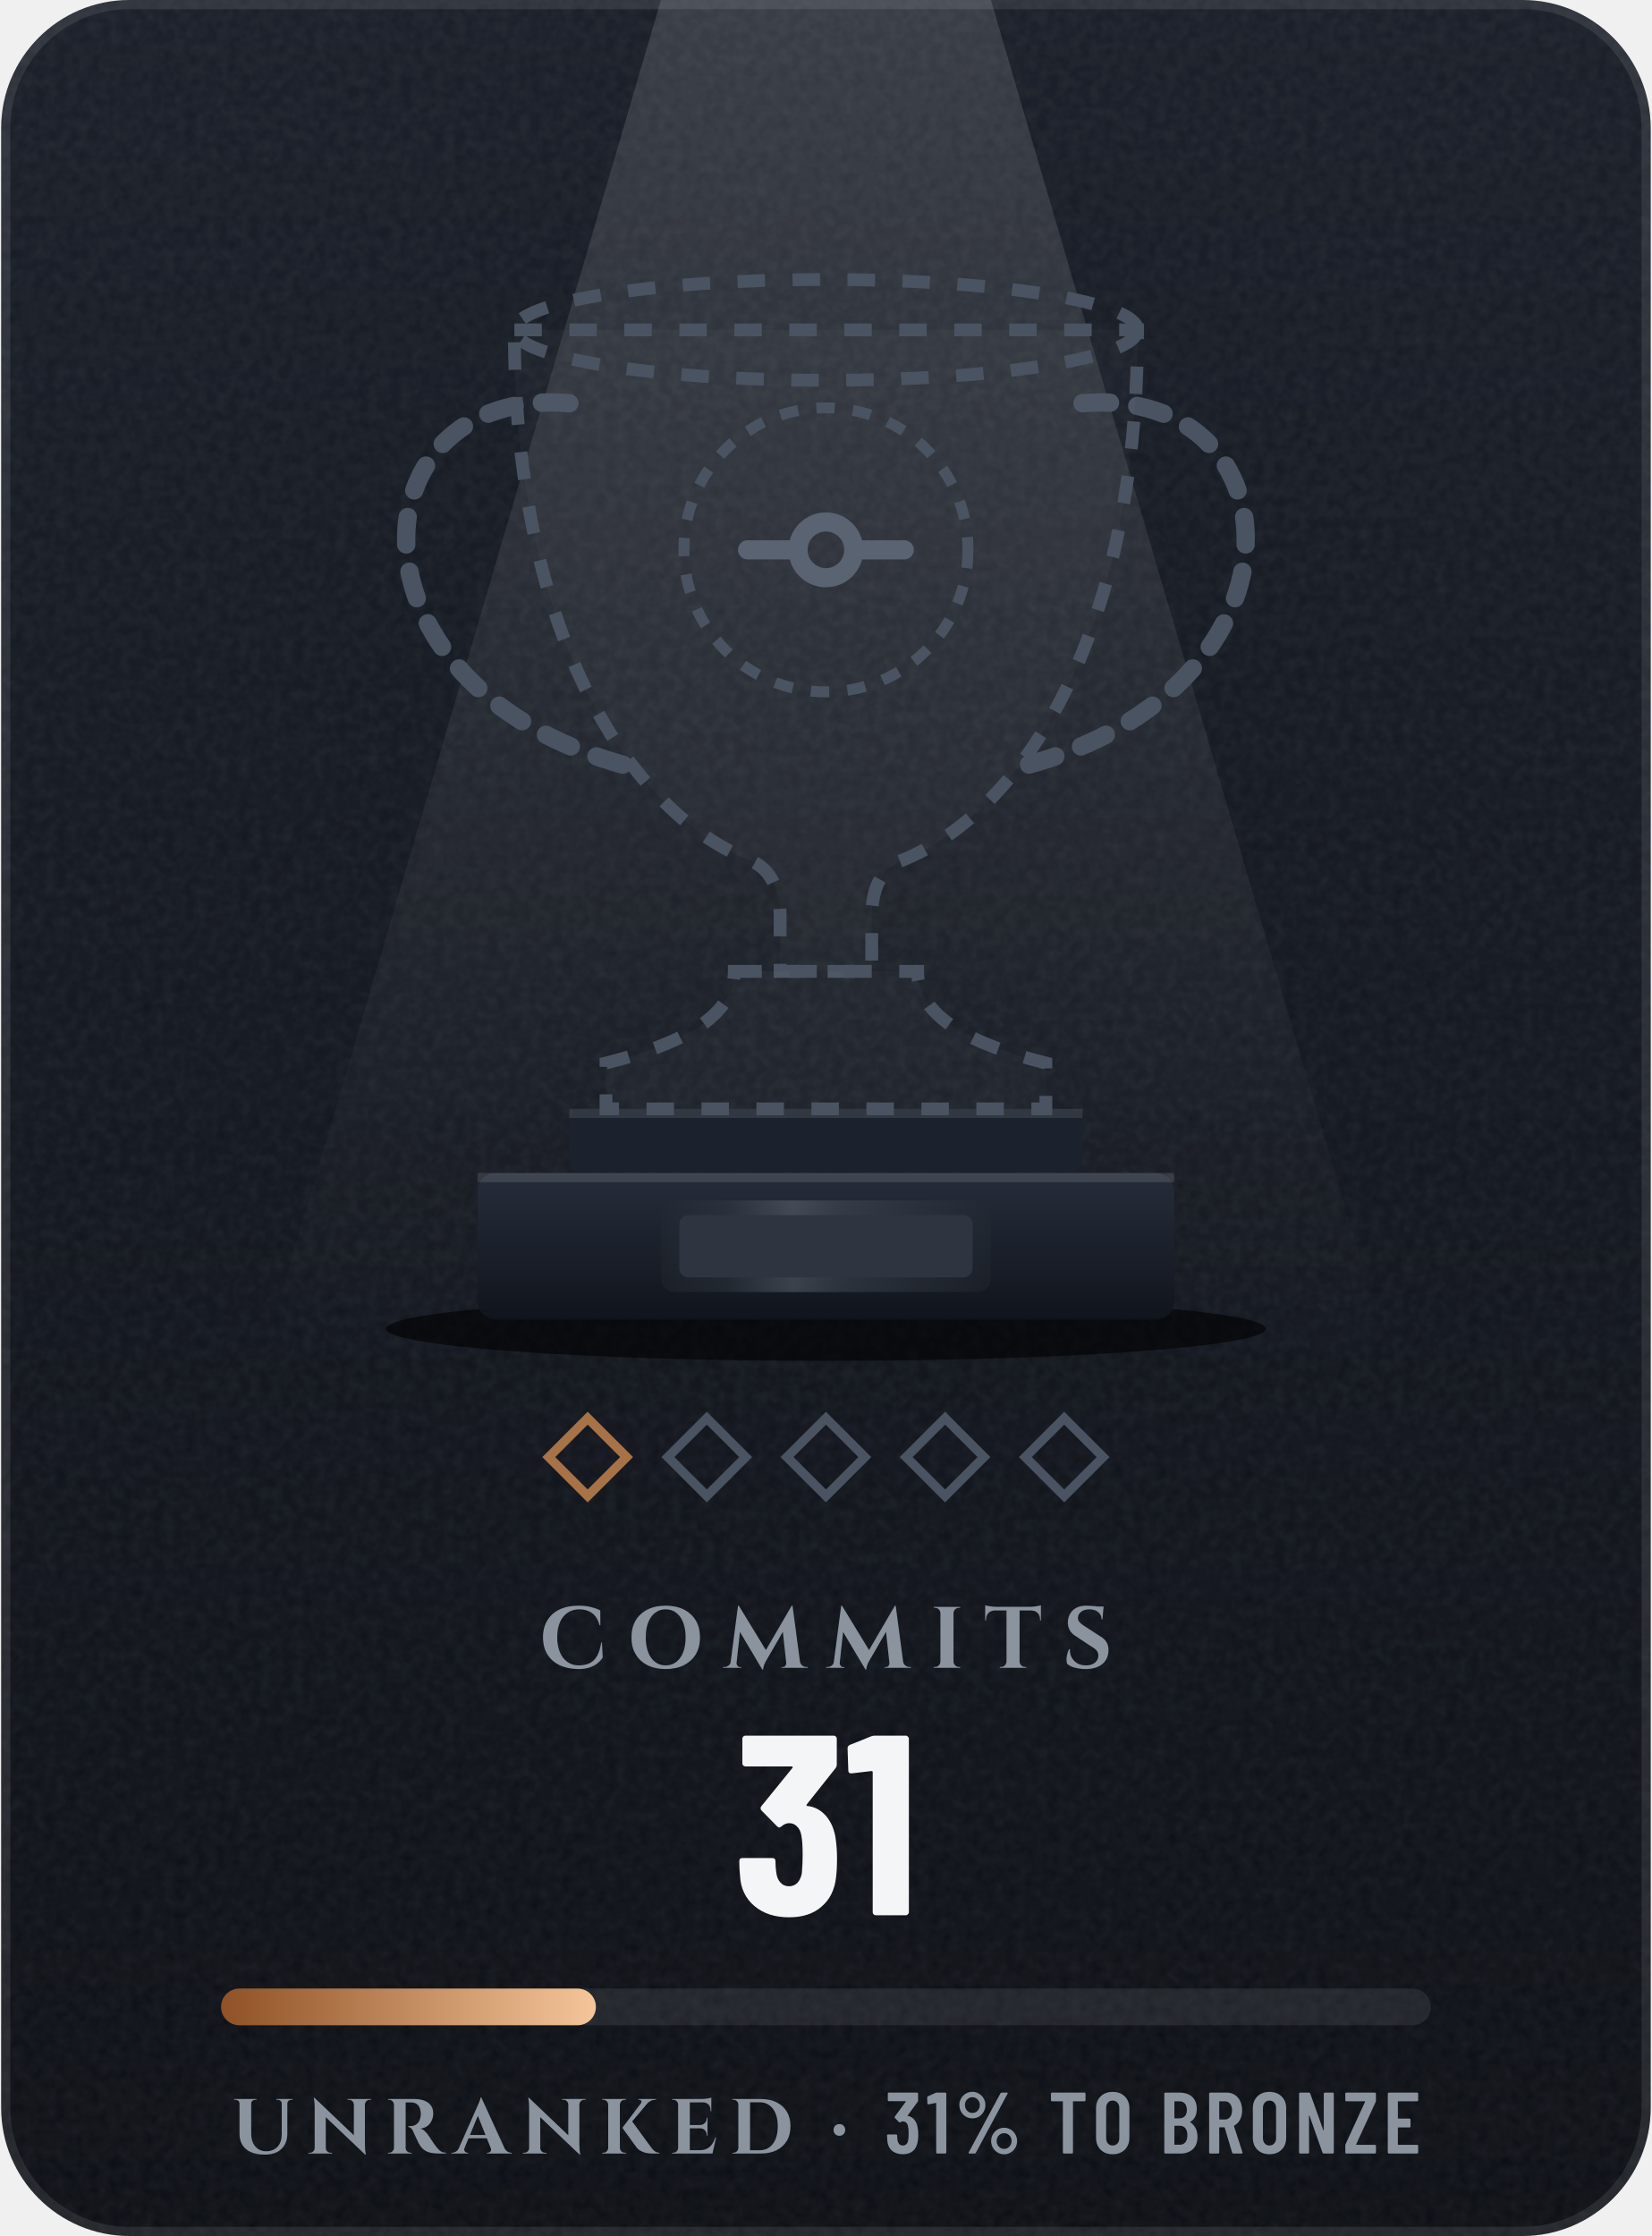
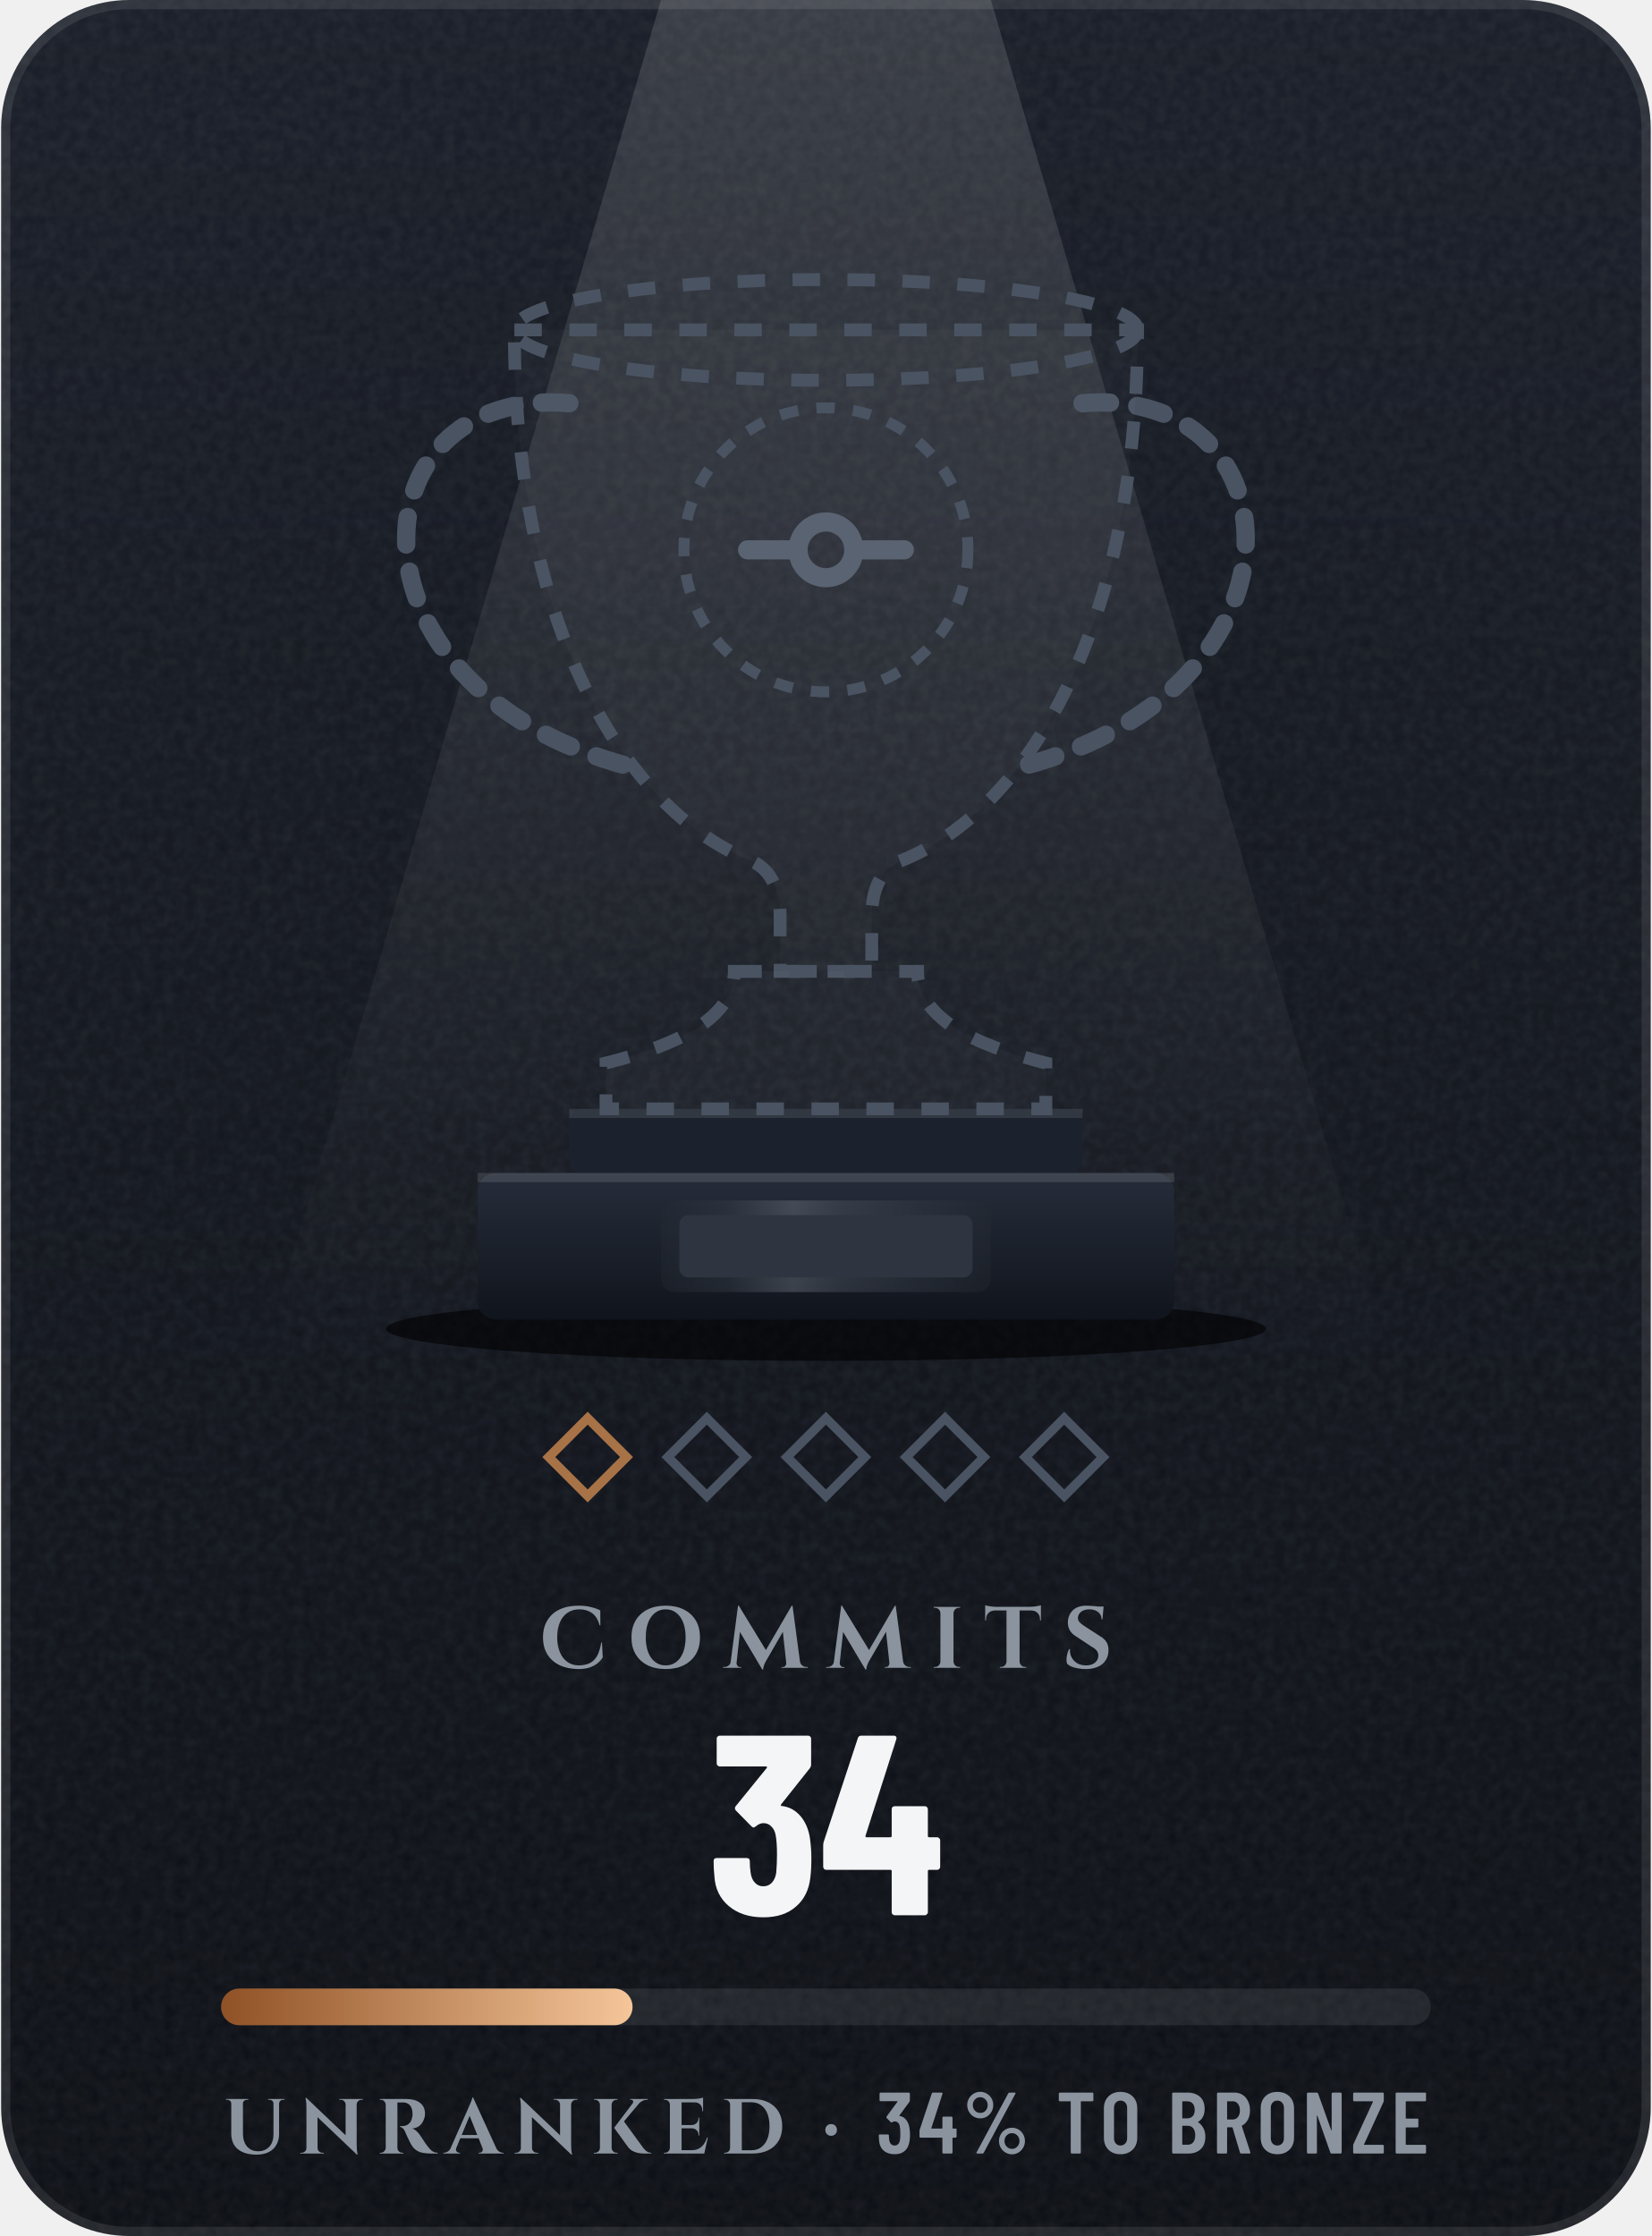
- <svg xmlns="http://www.w3.org/2000/svg" width="164" height="222" viewBox="0 0 180 244" role="img" aria-label="Commits trophy: Unranked, 31, 31% to Bronze">
+ <svg xmlns="http://www.w3.org/2000/svg" width="164" height="222" viewBox="0 0 180 244" role="img" aria-label="Commits trophy: Unranked, 34, 34% to Bronze">
  <defs>
    <linearGradient id="bg" x1="0" y1="0" x2="0" y2="1">
      <stop offset="0" stop-color="#171C26" />
      <stop offset="1" stop-color="#0A0D13" />
    </linearGradient>
    <clipPath id="card">
      <rect width="180" height="244" rx="14" />
    </clipPath>
    <filter id="grain" x="0" y="0" width="100%" height="100%">
      <feTurbulence type="fractalNoise" baseFrequency=".85" numOctaves="2" stitchTiles="stitch" />
      <feColorMatrix values="0 0 0 0 1 0 0 0 0 1 0 0 0 0 1 0 0 0 .07 0" />
    </filter>
    <radialGradient id="glow" cx=".5" cy=".5" r=".5">
      <stop offset="0" stop-color="#5A626D" stop-opacity="0" />
      <stop offset="1" stop-color="#5A626D" stop-opacity="0" />
    </radialGradient>
    <linearGradient id="mh" x1="0" y1="0" x2="1" y2="0">
      <stop offset="0" stop-color="#252A32" />
      <stop offset="0.2" stop-color="#3A414B" />
      <stop offset="0.4" stop-color="#838B96" />
      <stop offset="0.54" stop-color="#5A626D" />
      <stop offset="0.78" stop-color="#3A414B" />
      <stop offset="1" stop-color="#252A32" />
    </linearGradient>
    <linearGradient id="md" x1="0" y1="0" x2="1" y2="1">
      <stop offset="0" stop-color="#252A32" />
      <stop offset="0.2" stop-color="#3A414B" />
      <stop offset="0.4" stop-color="#838B96" />
      <stop offset="0.54" stop-color="#5A626D" />
      <stop offset="0.78" stop-color="#3A414B" />
      <stop offset="1" stop-color="#252A32" />
    </linearGradient>
    <linearGradient id="mdr" x1="1" y1="1" x2="0" y2="0">
      <stop offset="0" stop-color="#252A32" />
      <stop offset="0.2" stop-color="#3A414B" />
      <stop offset="0.4" stop-color="#838B96" />
      <stop offset="0.54" stop-color="#5A626D" />
      <stop offset="0.78" stop-color="#3A414B" />
      <stop offset="1" stop-color="#252A32" />
    </linearGradient>
    <linearGradient id="dia" x1="0" y1="0" x2="1" y2="0">
      <stop offset="0" stop-color="#6CCBFF" />
      <stop offset=".5" stop-color="#C4B2FF" />
      <stop offset="1" stop-color="#F29BDD" />
    </linearGradient>
    <linearGradient id="pb" x1="0" y1="0" x2="1" y2="0">
      <stop offset="0" stop-color="#8F5125" />
      <stop offset="1" stop-color="#F5C69A" />
    </linearGradient>
    <linearGradient id="shg" x1="0" y1="0" x2="1" y2="0">
      <stop offset="0" stop-color="#FFFFFF" stop-opacity="0" />
      <stop offset=".5" stop-color="#FFFFFF" stop-opacity=".6" />
      <stop offset="1" stop-color="#FFFFFF" stop-opacity="0" />
    </linearGradient>
    <linearGradient id="mu" gradientUnits="userSpaceOnUse" x1="38" y1="0" x2="142" y2="0">
      <stop offset="0" stop-color="#252A32" />
      <stop offset="0.2" stop-color="#3A414B" />
      <stop offset="0.4" stop-color="#838B96" />
      <stop offset="0.54" stop-color="#5A626D" />
      <stop offset="0.78" stop-color="#3A414B" />
      <stop offset="1" stop-color="#252A32" />
    </linearGradient>
    <linearGradient id="cone" x1="0" y1="0" x2="0" y2="1">
      <stop offset="0" stop-color="#FFFFFF" stop-opacity=".13" />
      <stop offset="1" stop-color="#FFFFFF" stop-opacity="0" />
    </linearGradient>
    <linearGradient id="rim" x1="0" y1="0" x2="0" y2="1">
      <stop offset="0" stop-color="#181B20" />
      <stop offset="1" stop-color="#3A414B" />
    </linearGradient>
    <linearGradient id="pl" x1="0" y1="0" x2="0" y2="1">
      <stop offset="0" stop-color="#262D3A" />
      <stop offset="1" stop-color="#10141C" />
    </linearGradient>
    <radialGradient id="en" cx=".4" cy=".35" r=".75">
      <stop offset="0" stop-color="#60C898" />
      <stop offset=".6" stop-color="#2BB675" />
      <stop offset="1" stop-color="#135235" />
    </radialGradient>
    <clipPath id="cup">
      <path d="M56 36H124C124 70 111 89 98 94C96 95 95 97 95 100V106H85V100C85 97 84 95 82 94C69 89 56 70 56 36Z" />
      <path d="M80 106H100C100 111 106 114 114 116V121H66V116C74 114 80 111 80 106Z" />
    </clipPath>
  </defs>
  <g clip-path="url(#card)">
    <rect width="180" height="244" fill="url(#bg)" />
    <rect width="180" height="244" filter="url(#grain)" />
  </g>
  <rect x=".5" y=".5" width="179" height="243" rx="13.5" fill="none" stroke="#FFFFFF" stroke-opacity=".09" />
  <path d="M72 0H108L152 150H28Z" fill="url(#cone)" />
  <circle cx="90" cy="72" r="64" fill="url(#glow)" />
  <ellipse cx="90" cy="145" rx="48" ry="3.5" fill="#000000" fill-opacity=".6" />
  <rect x="62" y="121" width="56" height="7" rx="1.5" fill="#1C222D" />
  <rect x="62" y="121" width="56" height="1" fill="#FFFFFF" fill-opacity=".1" />
  <rect x="52" y="128" width="76" height="16" rx="2" fill="url(#pl)" />
  <rect x="52" y="128" width="76" height="1" fill="#FFFFFF" fill-opacity=".12" />
  <rect x="72" y="131" width="36" height="10" rx="1.5" fill="url(#mh)" opacity="0.35" />
  <rect x="74" y="132.6" width="32" height="6.8" rx="1" fill="#2E3440" />
  <path d="M62 44C38 42 36 76 70 84M118 44C142 42 144 76 110 84" fill="none" stroke="#4A5361" stroke-width="2" stroke-dasharray="3 3" stroke-linecap="round" />
  <path d="M56 36H124C124 70 111 89 98 94C96 95 95 97 95 100V106H85V100C85 97 84 95 82 94C69 89 56 70 56 36Z" fill="#FFFFFF" fill-opacity=".025" stroke="#4A5361" stroke-width="1.4" stroke-dasharray="3 3" />
  <path d="M80 106H100C100 111 106 114 114 116V121H66V116C74 114 80 111 80 106Z" fill="#FFFFFF" fill-opacity=".025" stroke="#4A5361" stroke-width="1.4" stroke-dasharray="3 3" />
  <ellipse cx="90" cy="36" rx="34" ry="5.5" fill="none" stroke="#4A5361" stroke-width="1.4" stroke-dasharray="3 3" />
  <circle cx="90" cy="60" r="15.5" fill="none" stroke="#4A5361" stroke-width="1.2" stroke-dasharray="2 2" />
  <g transform="translate(78.6 48.6) scale(0.95)" fill="none" stroke="#5A6371" stroke-width="2.2" stroke-linecap="round" stroke-linejoin="round">
    <circle cx="12" cy="12" r="3.2" />
    <path d="M3 12h5.8M15.2 12H21" />
  </g>
  <rect x="-3" y="-3" width="6" height="6" transform="translate(64 159) rotate(45)" fill="none" stroke="#CC8850" stroke-opacity=".8" />
  <rect x="-3" y="-3" width="6" height="6" transform="translate(77 159) rotate(45)" fill="none" stroke="#4A5361" stroke-opacity="1" />
  <rect x="-3" y="-3" width="6" height="6" transform="translate(90 159) rotate(45)" fill="none" stroke="#4A5361" stroke-opacity="1" />
  <rect x="-3" y="-3" width="6" height="6" transform="translate(103 159) rotate(45)" fill="none" stroke="#4A5361" stroke-opacity="1" />
  <rect x="-3" y="-3" width="6" height="6" transform="translate(116 159) rotate(45)" fill="none" stroke="#4A5361" stroke-opacity="1" />
  <g transform="translate(58.7 182) scale(0.0095 -0.0095)" fill="#8B949E">
    <use href="#s67" x="0" />
    <use href="#s79" x="1012" />
    <use href="#s77" x="2122" />
    <use href="#s77" x="3307" />
    <use href="#s73" x="4491" />
    <use href="#s84" x="5110" />
    <use href="#s83" x="6008" />
  </g>
-   <g transform="translate(79.9 209) scale(0.028 -0.028)" fill="#F3F5F7">
+   <g transform="translate(77.1 209) scale(0.028 -0.028)" fill="#F3F5F7">
    <use href="#n51" x="0" />
-     <use href="#n49" x="436" />
+     <use href="#n52" x="436" />
  </g>
  <rect x="24" y="217" width="132" height="4" rx="2" fill="#FFFFFF" fill-opacity=".08" />
-   <rect x="24" y="217" width="40.9" height="4" rx="2" fill="url(#pb)" />
-   <g transform="translate(25.1 235) scale(0.0085 -0.0085)" fill="#8B949E">
+   <rect x="24" y="217" width="44.9" height="4" rx="2" fill="url(#pb)" />
+   <g transform="translate(24.2 235) scale(0.0085 -0.0085)" fill="#8B949E">
    <use href="#s85" x="0" />
    <use href="#s78" x="962" />
    <use href="#s82" x="1968" />
    <use href="#s65" x="2857" />
    <use href="#s78" x="3715" />
    <use href="#s75" x="4721" />
    <use href="#s69" x="5619" />
    <use href="#s68" x="6392" />
  </g>
-   <g transform="translate(90.5 235) scale(0.009 -0.009)" fill="#8B949E">
+   <g transform="translate(89.6 235) scale(0.009 -0.009)" fill="#8B949E">
    <use href="#m183" x="0" />
  </g>
-   <g transform="translate(96.4 235) scale(0.0095 -0.0095)" fill="#8B949E">
+   <g transform="translate(95.5 235) scale(0.0095 -0.0095)" fill="#8B949E">
    <use href="#m51" x="0" />
-     <use href="#m49" x="479" />
-     <use href="#m37" x="805" />
-     <use href="#m84" x="1883" />
-     <use href="#m79" x="2387" />
-     <use href="#m66" x="3159" />
-     <use href="#m82" x="3674" />
-     <use href="#m79" x="4188" />
-     <use href="#m78" x="4707" />
-     <use href="#m90" x="5267" />
-     <use href="#m69" x="5726" />
+     <use href="#m52" x="479" />
+     <use href="#m37" x="990" />
+     <use href="#m84" x="2068" />
+     <use href="#m79" x="2572" />
+     <use href="#m66" x="3344" />
+     <use href="#m82" x="3859" />
+     <use href="#m79" x="4373" />
+     <use href="#m78" x="4892" />
+     <use href="#m90" x="5452" />
+     <use href="#m69" x="5911" />
  </g>
  <defs>
    <path id="m37" d="M54 557Q54 598 74 633Q94 668 128 688Q163 709 204 709Q244 709 278 688Q313 668 333 633Q353 598 353 557Q353 515 333 480Q313 445 279 424Q245 404 204 404Q163 404 128 424Q94 445 74 480Q54 515 54 557ZM162 14 526 692Q530 700 541 700H599Q606 700 608 696Q610 692 607 686L243 8Q239 0 228 0H170Q163 0 161 4Q159 8 162 14ZM289 557Q289 594 264 620Q239 647 204 647Q168 647 143 621Q118 595 118 557Q118 519 143 492Q168 466 204 466Q240 466 264 492Q289 519 289 557ZM419 144Q419 185 439 220Q459 255 493 276Q527 296 568 296Q609 296 643 276Q677 255 697 220Q717 185 717 144Q717 102 697 67Q677 32 643 12Q609 -9 568 -9Q527 -9 493 12Q459 32 439 67Q419 102 419 144ZM654 144Q654 182 629 208Q604 234 568 234Q532 234 507 208Q482 182 482 144Q482 106 507 80Q532 53 568 53Q604 53 629 80Q654 106 654 144Z" />
-     <path id="m49" d="M122 700H218Q223 700 226 696Q230 693 230 688V12Q230 7 226 4Q223 0 218 0H126Q121 0 118 4Q114 7 114 12V576Q114 578 112 580Q111 582 109 581L27 565H24Q13 565 13 576L10 643Q10 653 18 657L107 697Q114 700 122 700Z" />
    <path id="m51" d="M387 218Q387 169 380 134Q368 66 326 29Q283 -8 210 -8Q134 -8 86 32Q38 73 32 143Q30 165 28 207Q28 219 40 219H132Q144 219 144 207Q146 173 148 156Q153 125 169 108Q185 92 210 92Q234 92 250 108Q266 123 271 152Q276 182 276 230Q276 281 269 315Q263 341 248 355Q233 369 210 369Q195 369 183 360Q177 356 174 356Q172 356 166 360L119 408Q115 412 115 417Q115 421 118 425L243 595Q245 597 244 599Q242 601 239 601H49Q44 601 40 604Q37 608 37 613V688Q37 693 40 696Q44 700 49 700H373Q378 700 382 696Q385 693 385 688V609Q385 602 380 594L266 438Q262 432 268 431Q309 426 338 392Q368 358 378 307Q387 267 387 218Z" />
+     <path id="m52" d="M443 275V194Q443 189 440 186Q436 182 431 182H401Q396 182 396 177V12Q396 7 392 4Q389 0 384 0H292Q287 0 284 4Q280 7 280 12V177Q280 182 275 182H29Q24 182 20 186Q17 189 17 194V259Q17 268 19 274L158 690Q161 700 171 700H271Q277 700 280 696Q283 693 281 686L153 293Q152 287 157 287H275Q280 287 280 292V412Q280 417 284 420Q287 424 292 424H384Q389 424 392 420Q396 417 396 412V292Q396 287 401 287H431Q436 287 440 284Q443 280 443 275Z" />
    <path id="m66" d="M242 0H66Q61 0 58 4Q54 7 54 12V688Q54 693 58 696Q61 700 66 700H224Q319 700 373 652Q427 604 427 512Q427 409 354 365Q349 362 352 359Q391 334 413 292Q435 250 435 192Q435 100 382 50Q328 0 242 0ZM170 595V409Q170 404 175 404H226Q267 404 290 429Q313 454 313 500Q313 548 290 574Q267 600 226 600H175Q170 600 170 595ZM319 208Q319 260 296 290Q273 319 233 319H175Q170 319 170 314V106Q170 101 175 101H233Q273 101 296 129Q319 157 319 208Z" />
    <path id="m69" d="M391 600H175Q170 600 170 595V406Q170 401 175 401H303Q308 401 312 398Q315 394 315 389V312Q315 307 312 304Q308 300 303 300H175Q170 300 170 295V105Q170 100 175 100H391Q396 100 400 96Q403 93 403 88V12Q403 7 400 4Q396 0 391 0H66Q61 0 58 4Q54 7 54 12V688Q54 693 58 696Q61 700 66 700H391Q396 700 400 696Q403 693 403 688V612Q403 607 400 604Q396 600 391 600Z" />
    <path id="m78" d="M350 700H441Q446 700 450 696Q453 693 453 688V12Q453 7 450 4Q446 0 441 0H336Q326 0 323 10L174 434Q173 437 170 436Q168 436 168 433L169 12Q169 7 166 4Q162 0 157 0H66Q61 0 58 4Q54 7 54 12V688Q54 693 58 696Q61 700 66 700H169Q179 700 182 690L332 269Q333 266 336 266Q338 267 338 270V688Q338 693 342 696Q345 700 350 700Z" />
    <path id="m79" d="M42 182V518Q42 604 94 656Q147 708 233 708Q319 708 372 656Q425 604 425 518V182Q425 96 372 44Q319 -8 233 -8Q147 -8 94 44Q42 96 42 182ZM309 177V523Q309 561 288 584Q267 608 233 608Q199 608 178 584Q158 561 158 523V177Q158 139 178 116Q199 92 233 92Q267 92 288 116Q309 139 309 177Z" />
    <path id="m82" d="M318 10 233 297Q231 301 228 301H175Q170 301 170 296V12Q170 7 166 4Q163 0 158 0H66Q61 0 58 4Q54 7 54 12V688Q54 693 58 696Q61 700 66 700H254Q307 700 348 674Q388 649 410 602Q433 556 433 496Q433 434 409 389Q385 344 342 321Q338 320 339 315L437 14Q438 12 438 9Q438 0 427 0H331Q321 0 318 10ZM170 595V396Q170 391 175 391H236Q272 391 294 419Q317 447 317 495Q317 543 294 572Q272 600 236 600H175Q170 600 170 595Z" />
    <path id="m84" d="M425 688V612Q425 607 422 604Q418 600 413 600H286Q281 600 281 595V12Q281 7 278 4Q274 0 269 0H177Q172 0 168 4Q165 7 165 12V595Q165 600 160 600H40Q35 600 32 604Q28 607 28 612V688Q28 693 32 696Q35 700 40 700H413Q418 700 422 696Q425 693 425 688Z" />
    <path id="m90" d="M25 12V92Q25 100 28 107L252 594Q253 596 252 598Q251 600 249 600H37Q32 600 28 604Q25 607 25 612V688Q25 693 28 696Q32 700 37 700H365Q370 700 374 696Q377 693 377 688V608Q377 601 374 593L150 106Q149 104 150 102Q151 100 153 100H365Q370 100 374 96Q377 93 377 88V12Q377 7 374 4Q370 0 365 0H37Q32 0 28 4Q25 7 25 12Z" />
    <path id="m183" d="M37 286Q37 317 57 337Q77 357 108 357Q139 357 158 337Q178 317 178 286Q178 255 158 235Q138 215 108 215Q77 215 57 235Q37 255 37 286Z" />
-     <path id="n49" d="M115 700H236Q241 700 244 696Q248 693 248 688V12Q248 7 244 4Q241 0 236 0H119Q114 0 110 4Q107 7 107 12V558Q107 562 102 562L25 553H23Q12 553 12 564L9 650Q9 660 18 664L100 697Q108 700 115 700Z" />
    <path id="n51" d="M404 222Q404 178 400 147Q392 75 344 34Q297 -8 217 -8Q134 -8 82 36Q30 80 26 153Q23 180 23 211Q23 223 35 223H152Q164 223 164 211Q164 188 167 168Q170 142 183 128Q196 113 217 113Q237 113 250 127Q263 141 267 165Q270 200 270 237Q270 284 265 311Q261 334 248 346Q236 359 217 359Q202 359 187 346Q181 342 179 342Q175 342 170 347L110 408Q106 412 106 417Q106 421 109 425L230 574Q232 576 231 578Q230 580 227 580H47Q42 580 38 584Q35 587 35 592V688Q35 693 38 696Q42 700 47 700H391Q396 700 400 696Q403 693 403 688V588Q403 580 398 573L286 432Q285 430 285 428Q285 426 287 426Q331 422 362 386Q392 350 399 296Q404 258 404 222Z" />
+     <path id="n52" d="M470 292V189Q470 184 466 180Q463 177 458 177H427Q422 177 422 172V12Q422 7 418 4Q415 0 410 0H293Q288 0 284 4Q281 7 281 12V172Q281 177 276 177H26Q21 177 18 180Q14 184 14 189V271Q14 280 16 286L149 690Q152 700 162 700H289Q295 700 298 696Q301 693 299 686L179 310Q178 304 183 304H276Q281 304 281 309V413Q281 418 284 422Q288 425 293 425H410Q415 425 418 422Q422 418 422 413V309Q422 304 427 304H458Q463 304 466 300Q470 297 470 292Z" />
    <path id="s65" d="M354 720 656 60Q671 36 690 25Q714 10 737 10H745V0H427V10H436Q456 10 471 26Q486 43 474 73L425 196H190L138 69Q132 52 136 39Q141 25 153 18Q165 10 177 10H186V0H-28V10H-19Q4 10 29 25Q48 36 62 60L296 589Q299 595 306 612Q314 628 322 649Q331 670 338 690Q345 709 345 720ZM208 238H408L310 484Z" />
    <path id="s67" d="M722 292 731 120Q709 83 672 53Q635 23 580 4Q525 -14 450 -14Q328 -13 236 30Q145 74 95 155Q45 236 45 351Q45 463 94 544Q143 626 234 670Q326 714 453 714Q533 714 596 698Q660 682 703 659L704 488H695Q668 587 607 630Q546 672 464 672Q384 672 327 633Q270 594 239 523Q208 452 208 353Q208 254 238 182Q267 110 322 70Q376 30 450 28Q527 28 580 53Q633 78 666 136Q698 194 714 292Z" />
    <path id="s68" d="M405 700Q523 700 609 658Q695 615 742 536Q788 458 788 350Q788 242 742 164Q695 85 609 42Q523 0 405 0H42V10H55Q81 10 100 28Q118 47 119 73V627Q119 653 100 672Q81 690 55 690H43L42 700ZM269 658V42H393Q465 42 517 80Q569 117 597 186Q625 255 625 350Q625 445 597 514Q569 583 517 620Q465 658 393 658Z" />
    <path id="s69" d="M606 205 560 0H42V10H55Q81 10 100 28Q118 47 119 73V627Q118 653 100 672Q81 690 55 690H42V700H423Q445 700 470 703Q494 706 515 710Q536 714 545 718V543H535V555Q535 601 508 629Q484 653 447 657H269V366H401Q438 367 462 392Q486 416 486 453V460H496V230H486V238Q486 275 462 299Q438 323 401 324H269V43H400Q450 43 488 62Q526 82 553 118Q580 155 596 205Z" />
    <path id="s73" d="M119 73V627Q118 653 100 672Q81 690 55 690H42V700H346V690H333Q307 690 288 672Q270 653 269 627V73Q270 47 288 28Q307 10 333 10H346V0H42V10H55Q81 10 100 28Q118 47 119 73Z" />
    <path id="s75" d="M119 73V627Q118 653 100 672Q81 690 55 690H42V700H346V690H333Q307 690 288 672Q270 653 269 627V73Q270 47 288 28Q307 10 333 10H346V0H42V10H55Q81 10 100 28Q118 47 119 73ZM734 700V691H730Q697 691 669 678Q645 666 627 650L427 412L675 72Q698 42 722 26Q746 11 777 10V0H695Q684 0 658 1Q633 2 601 9Q569 16 536 34Q504 51 480 83Q475 90 460 110Q445 130 425 158Q405 186 384 216Q362 245 343 271Q324 297 313 314L301 330L540 646Q551 662 543 676Q535 691 515 691H505V700Z" />
    <path id="s77" d="M780 714H789L875 68Q881 42 900 27Q921 10 947 10H963V0H663V9H678Q695 9 706 22Q717 36 717 52V55L678 414L491 90L481 73Q471 55 462 30Q452 5 452 -20H442L185 412L146 55V52Q146 36 158 22Q169 9 185 9H200V0H-9V10H7Q34 10 55 27Q73 40 78 64L163 714H172L483 204Z" />
    <path id="s78" d="M108 715 613 234V629Q612 655 594 672Q577 690 551 690H532V700H835V690H817Q792 690 774 672Q756 655 755 629V114Q755 77 758 48Q761 18 764 2L767 -14H758L252 467L253 71Q253 46 271 28Q289 10 314 10H333V0H30V10H49Q74 10 92 28Q110 46 110 71V590Q110 646 104 681L98 715Z" />
    <path id="s79" d="M442 714Q562 714 650 670Q739 625 788 544Q836 463 836 350Q836 238 788 156Q739 75 650 30Q562 -14 442 -14Q322 -14 234 30Q145 75 97 156Q49 237 49 350Q49 462 97 544Q145 625 234 670Q322 714 442 714ZM442 28Q513 28 564 68Q615 107 643 179Q671 251 671 350Q671 449 643 521Q615 593 564 632Q513 672 442 672Q372 672 320 632Q269 593 241 521Q213 449 213 350Q213 251 241 179Q269 107 320 68Q372 28 442 28Z" />
    <path id="s82" d="M122 73V627Q121 653 102 672Q84 690 58 690H45V700H388Q433 700 476 690Q519 680 552 658Q586 636 606 600Q626 564 626 511Q626 469 608 428Q591 386 555 356Q519 327 462 321Q494 311 520 285Q547 259 564 233Q565 231 576 215Q586 199 602 176Q617 152 634 128Q651 104 665 86Q687 59 705 42Q723 26 743 18Q763 11 789 10V0H691Q637 0 593 10Q549 19 515 42Q481 65 456 104Q448 116 438 134Q429 153 419 174Q409 195 400 214Q390 234 383 250Q376 266 373 275Q360 307 342 323Q325 339 305 342V352H336Q363 352 388 363Q414 374 434 399Q454 424 462 468Q464 477 466 489Q467 501 466 516Q463 588 430 622Q397 655 348 656Q334 657 318 656Q301 656 288 656H272V73Q272 47 291 28Q310 10 336 10H348V0H45V10H58Q84 10 102 28Q121 47 122 73Z" />
    <path id="s83" d="M277 714Q297 714 326 712Q356 710 388 707Q399 705 409 704H476L475 692Q475 692 475 692L463 557H453Q453 609 414 640Q376 672 312 672Q254 672 218 644Q183 616 181 576Q180 546 200 524Q220 502 251 483L442 359Q488 333 512 291Q535 249 532 193Q527 95 457 40Q387 -14 267 -14Q223 -14 182 -6Q140 1 108 14Q76 28 57 47Q49 69 50 100Q51 131 60 163Q68 195 81 216H90Q86 165 108 122Q131 78 174 52Q218 27 278 28Q344 29 380 62Q416 94 416 140Q416 171 398 196Q379 221 337 244L162 360Q109 390 85 437Q61 484 66 539Q71 591 97 630Q123 670 168 692Q214 714 277 714Z" />
    <path id="s84" d="M654 719V544L644 545V556Q644 603 616 630Q589 658 542 659H409V73Q410 47 428 28Q447 10 473 10H486V0H182V10H195Q221 10 240 28Q258 47 259 73V659H125Q79 658 52 630Q24 603 24 556V545L14 544V719Q24 715 44 711Q65 707 90 704Q115 701 136 701H532Q554 701 578 704Q603 707 624 711Q645 715 654 719Z" />
    <path id="s85" d="M326 700V690H310Q288 690 272 676Q257 662 257 640V260Q257 189 280 137Q304 85 348 57Q391 29 451 29Q512 29 556 56Q601 82 625 131Q649 180 649 247V640Q649 662 634 676Q618 690 596 690H580V700H790V690H774Q752 690 736 676Q721 662 721 640V253Q721 171 686 111Q652 51 588 18Q523 -14 432 -14Q326 -14 253 18Q180 51 144 110Q107 170 107 252V640Q107 662 92 676Q76 690 54 690H38V700Z" />
  </defs>
</svg>
